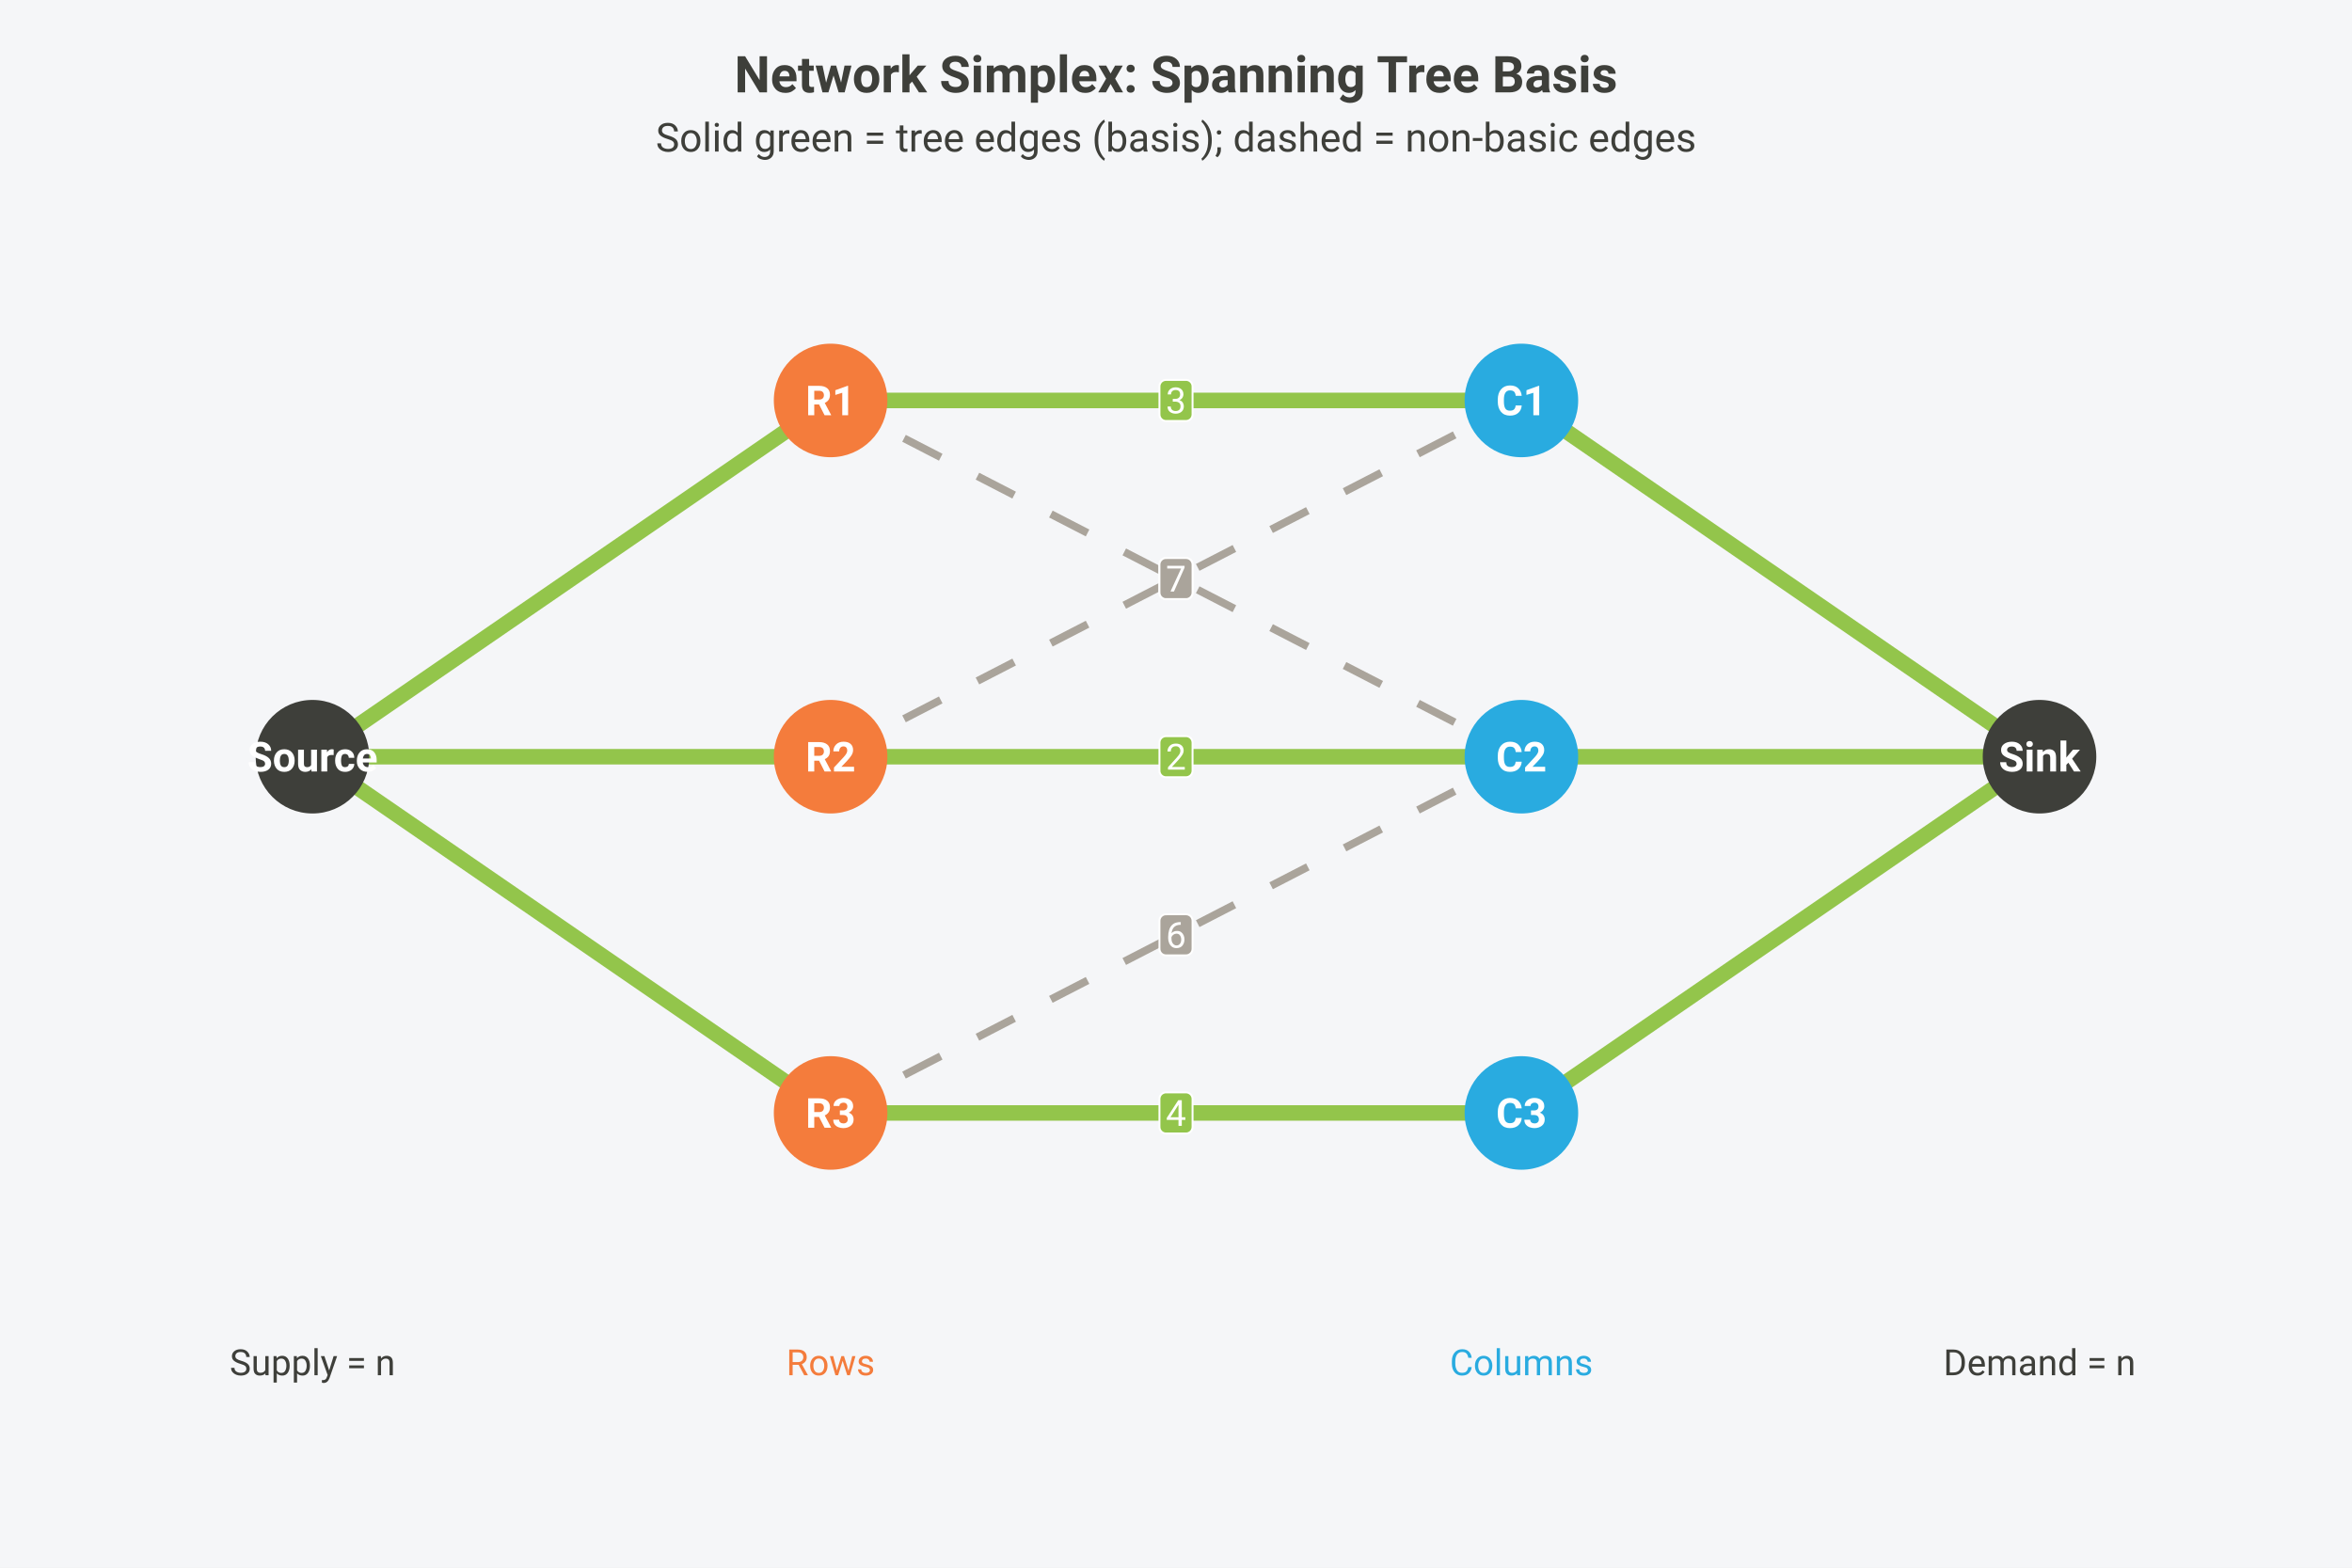
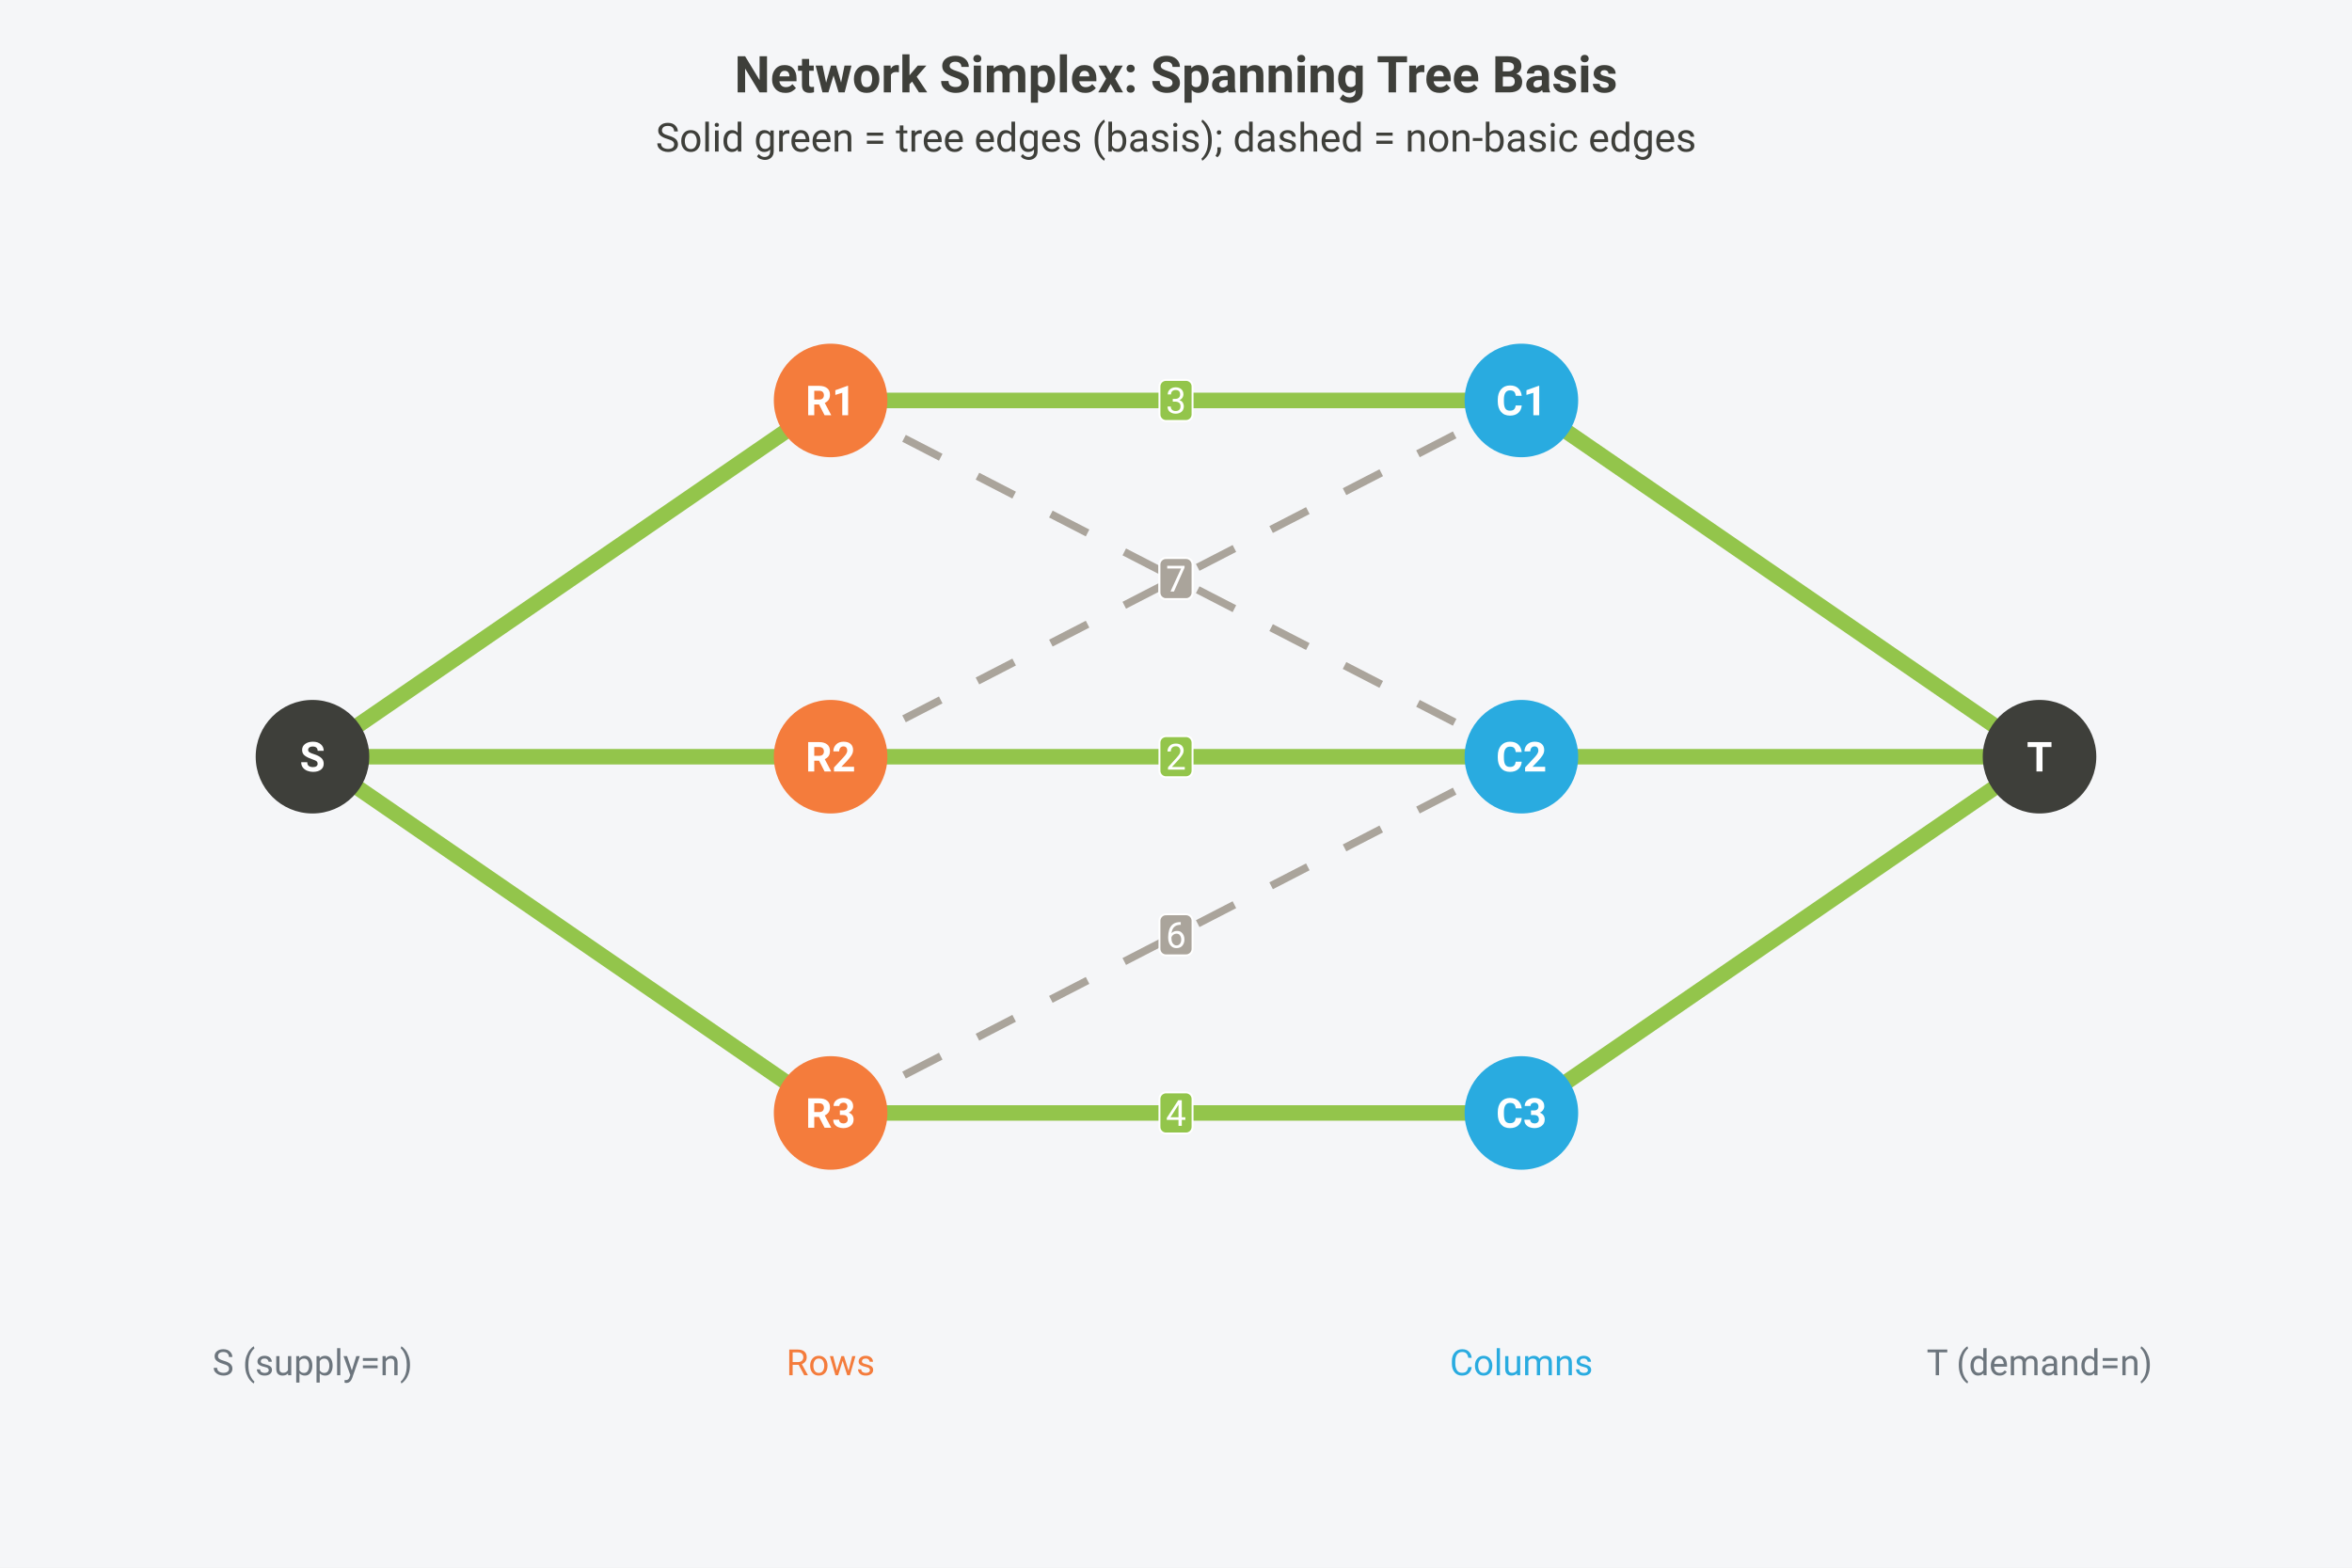
<svg xmlns="http://www.w3.org/2000/svg" width="648.00pt" height="432.00pt" viewBox="0 0 648.00 432.00">
  <g class="svglite">
    <defs>
      <style type="text/css">
    /* theme-aware-processed */
    .svglite line, .svglite polyline, .svglite polygon, .svglite path, .svglite circle {
      fill: none;
      stroke: #3E3F3A;
      stroke-linecap: round;
      stroke-linejoin: round;
      stroke-miterlimit: 10.00;
    }
    .svglite &gt; g &gt; rect {
      fill: none;
      stroke: #3E3F3A;
      stroke-linecap: round;
      stroke-linejoin: round;
      stroke-miterlimit: 10.00;
    }
    .svglite text {
      white-space: pre;
      fill: #3E3F3A;
    }
    .svglite g.glyphgroup path {
      fill: inherit;
      stroke: none;
    }
  </style>
    </defs>
    <rect width="100%" height="100%" style="stroke: none; fill: #F5F6F8;" />
    <defs>
      <clipPath id="cpMC4wMHw2NDguMDB8MC4wMHw0MzIuMDA=">
        <rect x="0.00" y="0.00" width="648.00" height="432.00" />
      </clipPath>
    </defs>
    <g clip-path="url(#cpMC4wMHw2NDguMDB8MC4wMHw0MzIuMDA=)">
      <rect x="0.00" y="-0" width="648.00" height="432.00" style="stroke-width: 0.00; stroke: none;" /> fill: #F5F6F8;' /&gt;
</g>
    <defs>
      <clipPath id="cpOS45Nnw2MzguMDR8NDQuMDh8NDIyLjA0">
        <rect x="9.96" y="44.08" width="628.07" height="377.95" />
      </clipPath>
    </defs>
    <g clip-path="url(#cpOS45Nnw2MzguMDR8NDQuMDh8NDIyLjA0)">
      <line x1="228.84" y1="110.35" x2="419.16" y2="208.52" style="stroke-width: 2.13; stroke: #AAA49B; stroke-dasharray: 11.38,11.38; stroke-linecap: butt;" />
      <line x1="228.84" y1="208.52" x2="419.16" y2="110.35" style="stroke-width: 2.13; stroke: #AAA49B; stroke-dasharray: 11.38,11.38; stroke-linecap: butt;" />
      <line x1="228.84" y1="306.69" x2="419.16" y2="208.52" style="stroke-width: 2.13; stroke: #AAA49B; stroke-dasharray: 11.38,11.38; stroke-linecap: butt;" />
      <line x1="86.09" y1="208.52" x2="228.84" y2="110.35" style="stroke-width: 4.27; stroke: #93C54B; stroke-linecap: butt;" />
      <line x1="86.09" y1="208.52" x2="228.84" y2="208.52" style="stroke-width: 4.27; stroke: #93C54B; stroke-linecap: butt;" />
      <line x1="86.09" y1="208.52" x2="228.84" y2="306.69" style="stroke-width: 4.27; stroke: #93C54B; stroke-linecap: butt;" />
      <line x1="228.84" y1="110.35" x2="419.16" y2="110.35" style="stroke-width: 4.27; stroke: #93C54B; stroke-linecap: butt;" />
      <line x1="228.84" y1="208.52" x2="419.16" y2="208.52" style="stroke-width: 4.27; stroke: #93C54B; stroke-linecap: butt;" />
      <line x1="228.84" y1="306.69" x2="419.16" y2="306.69" style="stroke-width: 4.27; stroke: #93C54B; stroke-linecap: butt;" />
      <line x1="419.16" y1="110.35" x2="561.91" y2="208.52" style="stroke-width: 4.27; stroke: #93C54B; stroke-linecap: butt;" />
      <line x1="419.16" y1="208.52" x2="561.91" y2="208.52" style="stroke-width: 4.27; stroke: #93C54B; stroke-linecap: butt;" />
      <line x1="419.16" y1="306.69" x2="561.91" y2="208.52" style="stroke-width: 4.27; stroke: #93C54B; stroke-linecap: butt;" />
      <polygon points="321.23,116.01 326.77,116.01 326.69,116.01 326.98,115.99 327.26,115.94 327.53,115.83 327.78,115.69 328.01,115.51 328.20,115.29 328.35,115.05 328.47,114.78 328.53,114.50 328.56,114.22 328.56,114.22 328.56,106.48 328.56,106.48 328.53,106.19 328.47,105.91 328.35,105.65 328.20,105.40 328.01,105.19 327.78,105.01 327.53,104.86 327.26,104.76 326.98,104.70 326.77,104.69 321.23,104.69 321.45,104.70 321.16,104.69 320.88,104.73 320.60,104.81 320.34,104.93 320.10,105.09 319.89,105.29 319.72,105.52 319.59,105.78 319.49,106.05 319.45,106.34 319.44,106.48 319.44,114.22 319.45,114.07 319.45,114.36 319.49,114.64 319.59,114.92 319.72,115.17 319.89,115.40 320.10,115.60 320.34,115.77 320.60,115.89 320.88,115.97 321.16,116.01 " style="stroke-width: 0.53; stroke: #FFFFFF; fill: #93C54B;" />
      <text x="324.00" y="113.91" text-anchor="middle" style="font-size: 9.96px;fill: #FFFFFF; font-family: &quot;Roboto&quot;, -apple-system, BlinkMacSystemFont, &quot;Segoe UI&quot;, system-ui, sans-serif;" textLength="5.53px" lengthAdjust="spacingAndGlyphs">3</text>
      <polygon points="321.23,165.09 326.77,165.09 326.69,165.09 326.98,165.08 327.26,165.02 327.53,164.92 327.78,164.78 328.01,164.59 328.20,164.38 328.35,164.13 328.47,163.87 328.53,163.59 328.56,163.30 328.56,163.30 328.56,155.57 328.56,155.57 328.53,155.28 328.47,155.00 328.35,154.73 328.20,154.49 328.01,154.27 327.78,154.09 327.53,153.95 327.26,153.84 326.98,153.79 326.77,153.77 321.23,153.77 321.45,153.79 321.16,153.78 320.88,153.81 320.60,153.89 320.34,154.01 320.10,154.18 319.89,154.38 319.72,154.61 319.59,154.86 319.49,155.14 319.45,155.42 319.44,155.57 319.44,163.30 319.45,163.16 319.45,163.44 319.49,163.73 319.59,164.00 319.72,164.26 319.89,164.49 320.10,164.69 320.34,164.85 320.60,164.98 320.88,165.06 321.16,165.09 " style="stroke-width: 0.53; stroke: #FFFFFF; fill: #AAA49B;" />
      <text x="324.00" y="163.00" text-anchor="middle" style="font-size: 9.96px;fill: #FFFFFF; font-family: &quot;Roboto&quot;, -apple-system, BlinkMacSystemFont, &quot;Segoe UI&quot;, system-ui, sans-serif;" textLength="5.53px" lengthAdjust="spacingAndGlyphs">5</text>
      <polygon points="321.23,214.18 326.77,214.18 326.69,214.18 326.98,214.16 327.26,214.11 327.53,214.00 327.78,213.86 328.01,213.68 328.20,213.46 328.35,213.22 328.47,212.95 328.53,212.67 328.56,212.38 328.56,212.38 328.56,204.65 328.56,204.65 328.53,204.36 328.47,204.08 328.35,203.82 328.20,203.57 328.01,203.36 327.78,203.18 327.53,203.03 327.26,202.93 326.98,202.87 326.77,202.86 321.23,202.86 321.45,202.87 321.16,202.86 320.88,202.90 320.60,202.98 320.34,203.10 320.10,203.26 319.89,203.46 319.72,203.69 319.59,203.95 319.49,204.22 319.45,204.51 319.44,204.65 319.44,212.38 319.45,212.24 319.45,212.53 319.49,212.81 319.59,213.09 319.72,213.34 319.89,213.57 320.10,213.77 320.34,213.94 320.60,214.06 320.88,214.14 321.16,214.18 " style="stroke-width: 0.53; stroke: #FFFFFF; fill: #93C54B;" />
      <text x="324.00" y="212.08" text-anchor="middle" style="font-size: 9.96px;fill: #FFFFFF; font-family: &quot;Roboto&quot;, -apple-system, BlinkMacSystemFont, &quot;Segoe UI&quot;, system-ui, sans-serif;" textLength="5.53px" lengthAdjust="spacingAndGlyphs">2</text>
      <polygon points="321.23,165.09 326.77,165.09 326.69,165.09 326.98,165.08 327.26,165.02 327.53,164.92 327.78,164.78 328.01,164.59 328.20,164.38 328.35,164.13 328.47,163.87 328.53,163.59 328.56,163.30 328.56,163.30 328.56,155.57 328.56,155.57 328.53,155.28 328.47,155.00 328.35,154.73 328.20,154.49 328.01,154.27 327.78,154.09 327.53,153.95 327.26,153.84 326.98,153.79 326.77,153.77 321.23,153.77 321.45,153.79 321.16,153.78 320.88,153.81 320.60,153.89 320.34,154.01 320.10,154.18 319.89,154.38 319.72,154.61 319.59,154.86 319.49,155.14 319.45,155.42 319.44,155.57 319.44,163.30 319.45,163.16 319.45,163.44 319.49,163.73 319.59,164.00 319.72,164.26 319.89,164.49 320.10,164.69 320.34,164.85 320.60,164.98 320.88,165.06 321.16,165.09 " style="stroke-width: 0.53; stroke: #FFFFFF; fill: #AAA49B;" />
      <text x="324.00" y="163.00" text-anchor="middle" style="font-size: 9.96px;fill: #FFFFFF; font-family: &quot;Roboto&quot;, -apple-system, BlinkMacSystemFont, &quot;Segoe UI&quot;, system-ui, sans-serif;" textLength="5.53px" lengthAdjust="spacingAndGlyphs">7</text>
      <polygon points="321.23,312.35 326.77,312.35 326.69,312.35 326.98,312.33 327.26,312.28 327.53,312.17 327.78,312.03 328.01,311.85 328.20,311.63 328.35,311.39 328.47,311.12 328.53,310.84 328.56,310.55 328.56,310.55 328.56,302.82 328.56,302.82 328.53,302.53 328.47,302.25 328.35,301.99 328.20,301.74 328.01,301.53 327.78,301.35 327.53,301.20 327.26,301.10 326.98,301.04 326.77,301.03 321.23,301.03 321.45,301.04 321.16,301.03 320.88,301.06 320.60,301.15 320.34,301.27 320.10,301.43 319.89,301.63 319.72,301.86 319.59,302.12 319.49,302.39 319.45,302.68 319.44,302.82 319.44,310.55 319.45,310.41 319.45,310.70 319.49,310.98 319.59,311.26 319.72,311.51 319.89,311.74 320.10,311.94 320.34,312.11 320.60,312.23 320.88,312.31 321.16,312.35 " style="stroke-width: 0.53; stroke: #FFFFFF; fill: #93C54B;" />
      <text x="324.00" y="310.25" text-anchor="middle" style="font-size: 9.96px;fill: #FFFFFF; font-family: &quot;Roboto&quot;, -apple-system, BlinkMacSystemFont, &quot;Segoe UI&quot;, system-ui, sans-serif;" textLength="5.53px" lengthAdjust="spacingAndGlyphs">4</text>
      <polygon points="321.23,263.26 326.77,263.26 326.69,263.26 326.98,263.25 327.26,263.19 327.53,263.09 327.78,262.94 328.01,262.76 328.20,262.55 328.35,262.30 328.47,262.04 328.53,261.76 328.56,261.47 328.56,261.47 328.56,253.74 328.56,253.74 328.53,253.45 328.47,253.17 328.35,252.90 328.20,252.66 328.01,252.44 327.78,252.26 327.53,252.12 327.26,252.01 326.98,251.96 326.77,251.94 321.23,251.94 321.45,251.96 321.16,251.95 320.88,251.98 320.60,252.06 320.34,252.18 320.10,252.35 319.89,252.55 319.72,252.78 319.59,253.03 319.49,253.31 319.45,253.59 319.44,253.74 319.44,261.47 319.45,261.33 319.45,261.61 319.49,261.90 319.59,262.17 319.72,262.43 319.89,262.66 320.10,262.86 320.34,263.02 320.60,263.15 320.88,263.23 321.16,263.26 " style="stroke-width: 0.53; stroke: #FFFFFF; fill: #AAA49B;" />
      <text x="324.00" y="261.17" text-anchor="middle" style="font-size: 9.96px;fill: #FFFFFF; font-family: &quot;Roboto&quot;, -apple-system, BlinkMacSystemFont, &quot;Segoe UI&quot;, system-ui, sans-serif;" textLength="5.53px" lengthAdjust="spacingAndGlyphs">6</text>
      <circle cx="86.09" cy="208.52" r="15.29" style="stroke-width: 0.71; stroke: #3E3F3A; fill: #3E3F3A;" />
      <circle cx="561.91" cy="208.52" r="15.29" style="stroke-width: 0.71; stroke: #3E3F3A; fill: #3E3F3A;" />
      <circle cx="228.84" cy="110.35" r="15.29" style="stroke-width: 0.71; stroke: #F47C3C; fill: #F47C3C;" />
      <circle cx="228.84" cy="208.52" r="15.29" style="stroke-width: 0.71; stroke: #F47C3C; fill: #F47C3C;" />
      <circle cx="228.84" cy="306.69" r="15.29" style="stroke-width: 0.71; stroke: #F47C3C; fill: #F47C3C;" />
      <circle cx="419.16" cy="110.35" r="15.29" style="stroke-width: 0.71; stroke: #29ABE0; fill: #29ABE0;" />
      <circle cx="419.16" cy="208.52" r="15.29" style="stroke-width: 0.71; stroke: #29ABE0; fill: #29ABE0;" />
      <circle cx="419.16" cy="306.69" r="15.29" style="stroke-width: 0.71; stroke: #29ABE0; fill: #29ABE0;" />
-       <text x="86.09" y="212.59" text-anchor="middle" style="font-size: 11.38px; font-weight: bold;fill: #FFFFFF; font-family: &quot;Roboto&quot;, -apple-system, BlinkMacSystemFont, &quot;Segoe UI&quot;, system-ui, sans-serif;" textLength="38.58px" lengthAdjust="spacingAndGlyphs">Source</text>
+       <text x="86.09" y="212.59" text-anchor="middle" style="font-size: 11.38px; font-weight: bold;fill: #FFFFFF; font-family: &quot;Roboto&quot;, -apple-system, BlinkMacSystemFont, &quot;Segoe UI&quot;, system-ui, sans-serif;" textLength="7.59px" lengthAdjust="spacingAndGlyphs">S</text>
      <text x="228.84" y="114.42" text-anchor="middle" style="font-size: 11.38px; font-weight: bold;fill: #FFFFFF; font-family: &quot;Roboto&quot;, -apple-system, BlinkMacSystemFont, &quot;Segoe UI&quot;, system-ui, sans-serif;" textLength="14.55px" lengthAdjust="spacingAndGlyphs">R1</text>
      <text x="228.84" y="212.59" text-anchor="middle" style="font-size: 11.38px; font-weight: bold;fill: #FFFFFF; font-family: &quot;Roboto&quot;, -apple-system, BlinkMacSystemFont, &quot;Segoe UI&quot;, system-ui, sans-serif;" textLength="14.55px" lengthAdjust="spacingAndGlyphs">R2</text>
      <text x="228.84" y="310.76" text-anchor="middle" style="font-size: 11.38px; font-weight: bold;fill: #FFFFFF; font-family: &quot;Roboto&quot;, -apple-system, BlinkMacSystemFont, &quot;Segoe UI&quot;, system-ui, sans-serif;" textLength="14.55px" lengthAdjust="spacingAndGlyphs">R3</text>
      <text x="419.16" y="114.42" text-anchor="middle" style="font-size: 11.38px; font-weight: bold;fill: #FFFFFF; font-family: &quot;Roboto&quot;, -apple-system, BlinkMacSystemFont, &quot;Segoe UI&quot;, system-ui, sans-serif;" textLength="14.55px" lengthAdjust="spacingAndGlyphs">C1</text>
      <text x="419.16" y="212.59" text-anchor="middle" style="font-size: 11.38px; font-weight: bold;fill: #FFFFFF; font-family: &quot;Roboto&quot;, -apple-system, BlinkMacSystemFont, &quot;Segoe UI&quot;, system-ui, sans-serif;" textLength="14.55px" lengthAdjust="spacingAndGlyphs">C2</text>
      <text x="419.16" y="310.76" text-anchor="middle" style="font-size: 11.38px; font-weight: bold;fill: #FFFFFF; font-family: &quot;Roboto&quot;, -apple-system, BlinkMacSystemFont, &quot;Segoe UI&quot;, system-ui, sans-serif;" textLength="14.55px" lengthAdjust="spacingAndGlyphs">C3</text>
-       <text x="561.91" y="212.59" text-anchor="middle" style="font-size: 11.38px; font-weight: bold;fill: #FFFFFF; font-family: &quot;Roboto&quot;, -apple-system, BlinkMacSystemFont, &quot;Segoe UI&quot;, system-ui, sans-serif;" textLength="24.03px" lengthAdjust="spacingAndGlyphs">Sink</text>
-       <text x="86.09" y="378.97" text-anchor="middle" style="font-size: 9.96px;fill: #3E3F3A; font-family: &quot;Roboto&quot;, -apple-system, BlinkMacSystemFont, &quot;Segoe UI&quot;, system-ui, sans-serif;" textLength="47.31px" lengthAdjust="spacingAndGlyphs">Supply = n</text>
+       <text x="561.91" y="212.59" text-anchor="middle" style="font-size: 11.38px; font-weight: bold;fill: #FFFFFF; font-family: &quot;Roboto&quot;, -apple-system, BlinkMacSystemFont, &quot;Segoe UI&quot;, system-ui, sans-serif;" textLength="6.95px" lengthAdjust="spacingAndGlyphs">T</text>
+       <text x="86.09" y="378.97" text-anchor="middle" style="font-size: 9.96px;fill: #6C757D; font-family: &quot;Roboto&quot;, -apple-system, BlinkMacSystemFont, &quot;Segoe UI&quot;, system-ui, sans-serif;" textLength="56.16px" lengthAdjust="spacingAndGlyphs">S (supply=n)</text>
      <text x="228.84" y="378.97" text-anchor="middle" style="font-size: 9.96px;fill: #F47C3C; font-family: &quot;Roboto&quot;, -apple-system, BlinkMacSystemFont, &quot;Segoe UI&quot;, system-ui, sans-serif;" textLength="24.89px" lengthAdjust="spacingAndGlyphs">Rows</text>
      <text x="419.16" y="378.97" text-anchor="middle" style="font-size: 9.96px;fill: #29ABE0; font-family: &quot;Roboto&quot;, -apple-system, BlinkMacSystemFont, &quot;Segoe UI&quot;, system-ui, sans-serif;" textLength="39.28px" lengthAdjust="spacingAndGlyphs">Columns</text>
-       <text x="561.91" y="378.97" text-anchor="middle" style="font-size: 9.96px;fill: #3E3F3A; font-family: &quot;Roboto&quot;, -apple-system, BlinkMacSystemFont, &quot;Segoe UI&quot;, system-ui, sans-serif;" textLength="54.48px" lengthAdjust="spacingAndGlyphs">Demand = n</text>
+       <text x="561.91" y="378.97" text-anchor="middle" style="font-size: 9.96px;fill: #6C757D; font-family: &quot;Roboto&quot;, -apple-system, BlinkMacSystemFont, &quot;Segoe UI&quot;, system-ui, sans-serif;" textLength="62.58px" lengthAdjust="spacingAndGlyphs">T (demand=n)</text>
    </g>
    <g clip-path="url(#cpMC4wMHw2NDguMDB8MC4wMHw0MzIuMDA=)">
      <text x="324.00" y="41.77" text-anchor="middle" style="font-size: 11.00px; font-family: &quot;Roboto&quot;, -apple-system, BlinkMacSystemFont, &quot;Segoe UI&quot;, system-ui, sans-serif;" textLength="291.91px" lengthAdjust="spacingAndGlyphs">Solid green = tree edges (basis); dashed = non-basic edges</text>
      <text x="324.00" y="25.46" text-anchor="middle" style="font-size: 14.00px; font-weight: bold; font-family: &quot;Roboto&quot;, -apple-system, BlinkMacSystemFont, &quot;Segoe UI&quot;, system-ui, sans-serif;" textLength="259.02px" lengthAdjust="spacingAndGlyphs">Network Simplex: Spanning Tree Basis</text>
    </g>
  </g>
</svg>
